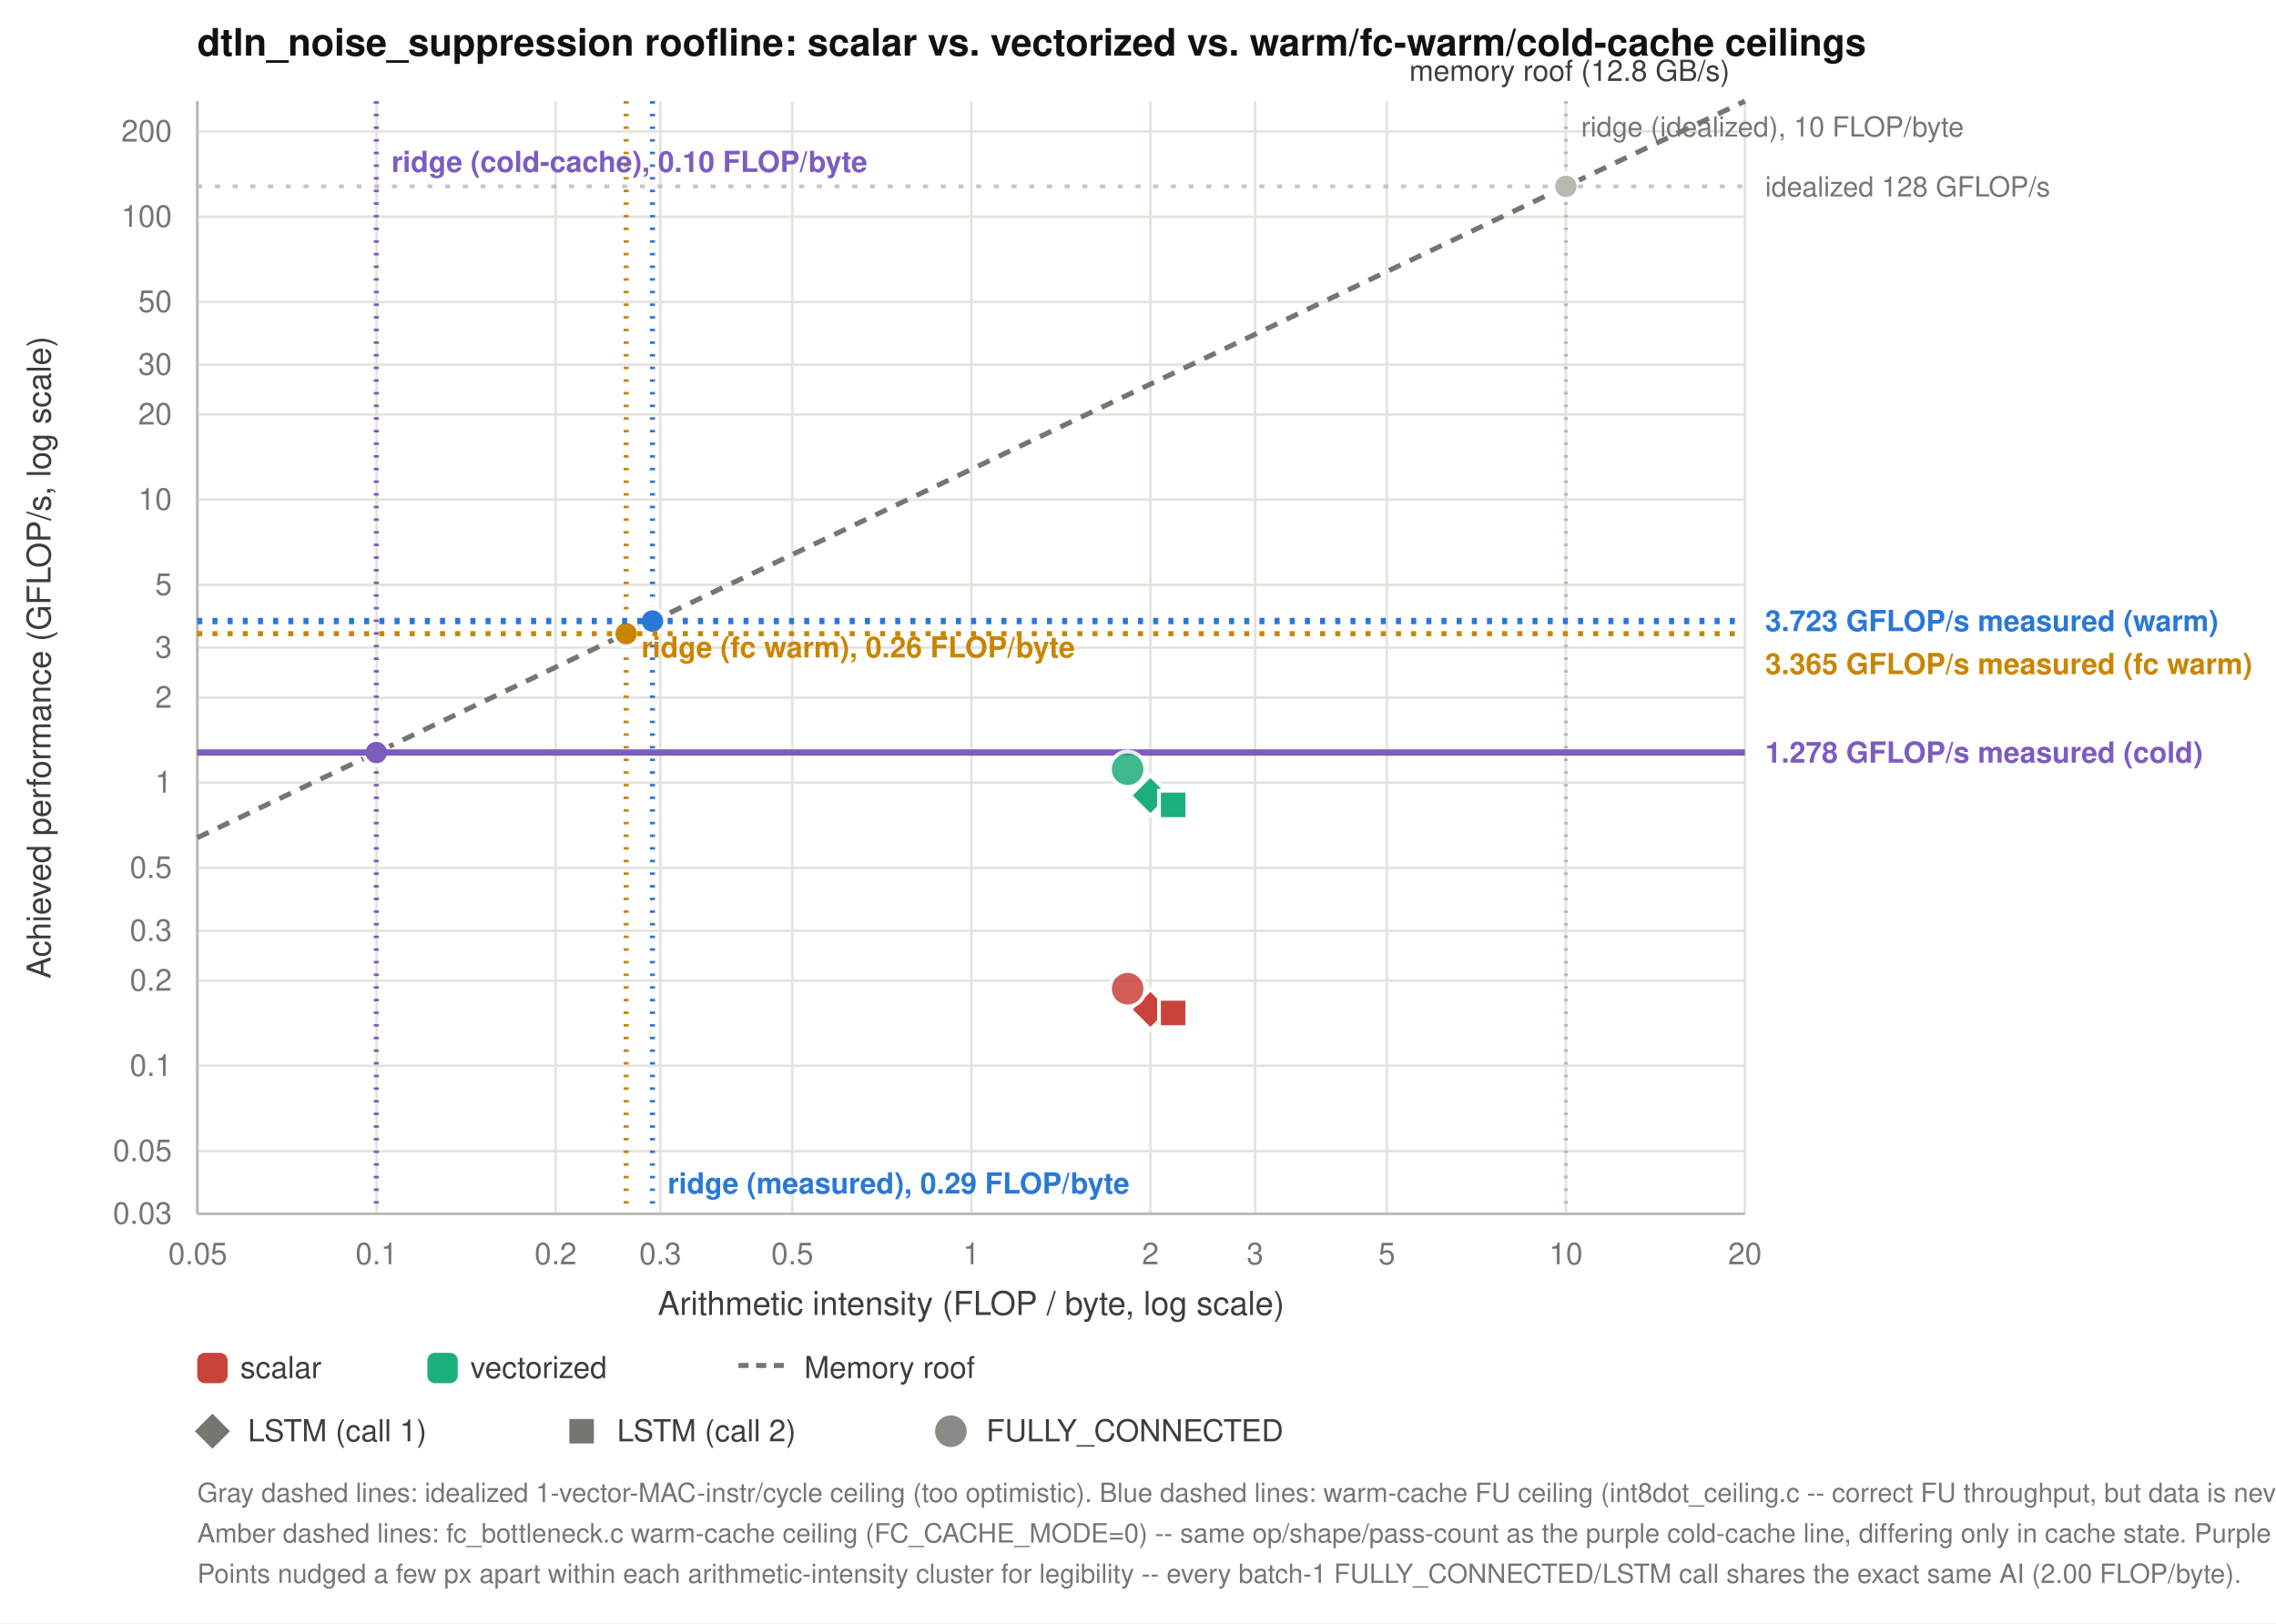
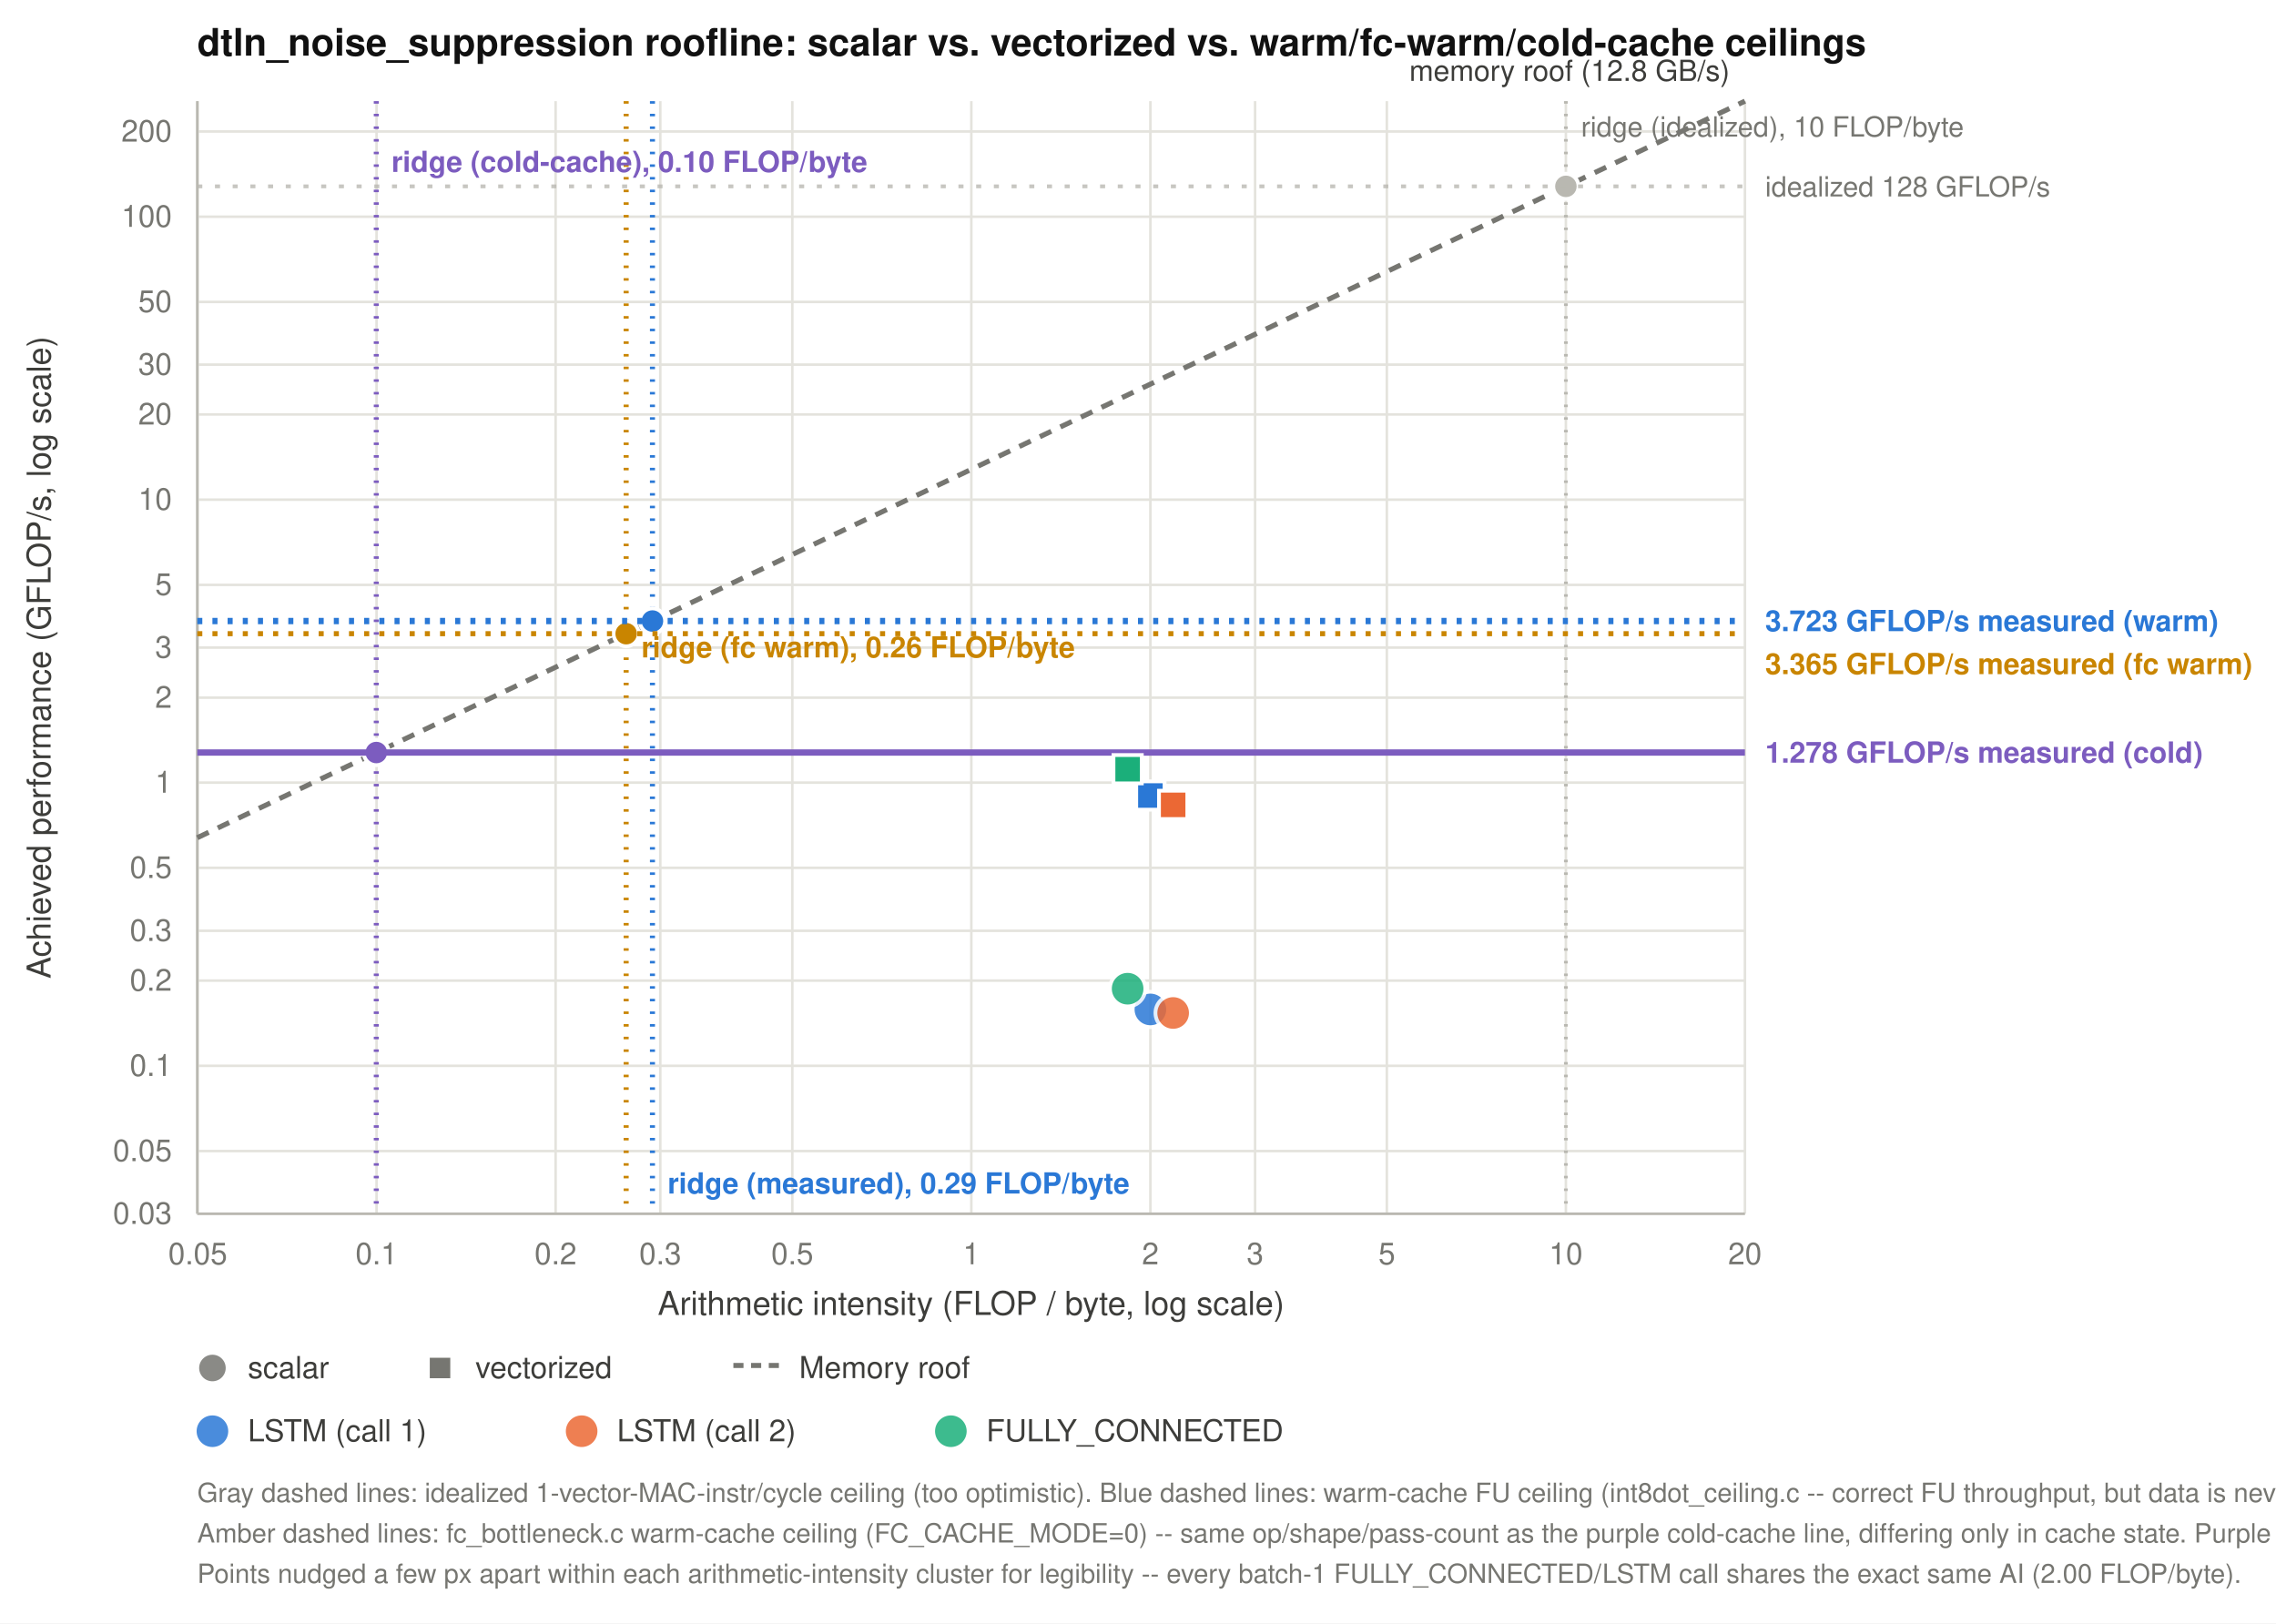
<svg xmlns="http://www.w3.org/2000/svg" viewBox="0 0 900 642" font-family="Helvetica, Arial, sans-serif">
  <rect x="0" y="0" width="900" height="642" fill="#ffffff" />
  <text x="78" y="22" font-size="15" fill="#111111" font-weight="700">dtln_noise_suppression roofline: scalar vs. vectorized vs. warm/fc-warm/cold-cache ceilings</text>
  <line x1="78.2" y1="40" x2="78.2" y2="480" stroke="#e4e3dd" stroke-width="1" />
  <text x="78.2" y="500" font-size="12" fill="#767671" text-anchor="middle">0.05</text>
  <line x1="148.9" y1="40" x2="148.9" y2="480" stroke="#e4e3dd" stroke-width="1" />
  <text x="148.9" y="500" font-size="12" fill="#767671" text-anchor="middle">0.1</text>
  <line x1="219.7" y1="40" x2="219.7" y2="480" stroke="#e4e3dd" stroke-width="1" />
  <text x="219.7" y="500" font-size="12" fill="#767671" text-anchor="middle">0.2</text>
  <line x1="261.1" y1="40" x2="261.1" y2="480" stroke="#e4e3dd" stroke-width="1" />
  <text x="261.1" y="500" font-size="12" fill="#767671" text-anchor="middle">0.3</text>
  <line x1="313.3" y1="40" x2="313.3" y2="480" stroke="#e4e3dd" stroke-width="1" />
  <text x="313.3" y="500" font-size="12" fill="#767671" text-anchor="middle">0.5</text>
  <line x1="384.1" y1="40" x2="384.1" y2="480" stroke="#e4e3dd" stroke-width="1" />
  <text x="384.1" y="500" font-size="12" fill="#767671" text-anchor="middle">1</text>
  <line x1="454.9" y1="40" x2="454.9" y2="480" stroke="#e4e3dd" stroke-width="1" />
  <text x="454.9" y="500" font-size="12" fill="#767671" text-anchor="middle">2</text>
  <line x1="496.3" y1="40" x2="496.3" y2="480" stroke="#e4e3dd" stroke-width="1" />
  <text x="496.3" y="500" font-size="12" fill="#767671" text-anchor="middle">3</text>
  <line x1="548.4" y1="40" x2="548.4" y2="480" stroke="#e4e3dd" stroke-width="1" />
  <text x="548.4" y="500" font-size="12" fill="#767671" text-anchor="middle">5</text>
  <line x1="619.2" y1="40" x2="619.2" y2="480" stroke="#e4e3dd" stroke-width="1" />
  <text x="619.2" y="500" font-size="12" fill="#767671" text-anchor="middle">10</text>
  <line x1="690.0" y1="40" x2="690.0" y2="480" stroke="#e4e3dd" stroke-width="1" />
  <text x="690.0" y="500" font-size="12" fill="#767671" text-anchor="middle">20</text>
  <line x1="78" y1="480.0" x2="690" y2="480.0" stroke="#e4e3dd" stroke-width="1" />
  <text x="68" y="484.0" font-size="12" fill="#767671" text-anchor="end">0.03</text>
  <line x1="78" y1="455.2" x2="690" y2="455.2" stroke="#e4e3dd" stroke-width="1" />
  <text x="68" y="459.2" font-size="12" fill="#767671" text-anchor="end">0.05</text>
  <line x1="78" y1="421.5" x2="690" y2="421.5" stroke="#e4e3dd" stroke-width="1" />
  <text x="68" y="425.5" font-size="12" fill="#767671" text-anchor="end">0.1</text>
  <line x1="78" y1="387.8" x2="690" y2="387.8" stroke="#e4e3dd" stroke-width="1" />
  <text x="68" y="391.8" font-size="12" fill="#767671" text-anchor="end">0.2</text>
  <line x1="78" y1="368.1" x2="690" y2="368.1" stroke="#e4e3dd" stroke-width="1" />
  <text x="68" y="372.1" font-size="12" fill="#767671" text-anchor="end">0.3</text>
  <line x1="78" y1="343.2" x2="690" y2="343.2" stroke="#e4e3dd" stroke-width="1" />
  <text x="68" y="347.2" font-size="12" fill="#767671" text-anchor="end">0.5</text>
  <line x1="78" y1="309.5" x2="690" y2="309.5" stroke="#e4e3dd" stroke-width="1" />
  <text x="68" y="313.5" font-size="12" fill="#767671" text-anchor="end">1</text>
  <line x1="78" y1="275.9" x2="690" y2="275.9" stroke="#e4e3dd" stroke-width="1" />
  <text x="68" y="279.9" font-size="12" fill="#767671" text-anchor="end">2</text>
  <line x1="78" y1="256.1" x2="690" y2="256.1" stroke="#e4e3dd" stroke-width="1" />
  <text x="68" y="260.1" font-size="12" fill="#767671" text-anchor="end">3</text>
  <line x1="78" y1="231.3" x2="690" y2="231.3" stroke="#e4e3dd" stroke-width="1" />
  <text x="68" y="235.3" font-size="12" fill="#767671" text-anchor="end">5</text>
  <line x1="78" y1="197.6" x2="690" y2="197.6" stroke="#e4e3dd" stroke-width="1" />
  <text x="68" y="201.6" font-size="12" fill="#767671" text-anchor="end">10</text>
  <line x1="78" y1="163.9" x2="690" y2="163.9" stroke="#e4e3dd" stroke-width="1" />
  <text x="68" y="167.9" font-size="12" fill="#767671" text-anchor="end">20</text>
  <line x1="78" y1="144.2" x2="690" y2="144.2" stroke="#e4e3dd" stroke-width="1" />
  <text x="68" y="148.2" font-size="12" fill="#767671" text-anchor="end">30</text>
  <line x1="78" y1="119.4" x2="690" y2="119.4" stroke="#e4e3dd" stroke-width="1" />
  <text x="68" y="123.4" font-size="12" fill="#767671" text-anchor="end">50</text>
  <line x1="78" y1="85.7" x2="690" y2="85.7" stroke="#e4e3dd" stroke-width="1" />
  <text x="68" y="89.7" font-size="12" fill="#767671" text-anchor="end">100</text>
  <line x1="78" y1="52.0" x2="690" y2="52.0" stroke="#e4e3dd" stroke-width="1" />
  <text x="68" y="56.0" font-size="12" fill="#767671" text-anchor="end">200</text>
  <line x1="78" y1="480" x2="690" y2="480" stroke="#b9b8b1" stroke-width="1" />
  <line x1="78" y1="40" x2="78" y2="480" stroke="#b9b8b1" stroke-width="1" />
  <text x="384.0" y="520" font-size="13" fill="#3d3d3a" text-anchor="middle">Arithmetic intensity (FLOP / byte, log scale)</text>
  <text x="20" y="260.0" font-size="13" fill="#3d3d3a" text-anchor="middle" transform="rotate(-90 20 260.0)">Achieved performance (GFLOP/s, log scale)</text>
  <line x1="78.0" y1="331.3" x2="690.0" y2="40.0" stroke="#767671" stroke-width="2" stroke-dasharray="5 4" />
  <text x="684.0" y="32.0" font-size="11.5" fill="#3d3d3a" text-anchor="end">memory roof (12.8 GB/s)</text>
  <line x1="258.0" y1="40" x2="258.0" y2="480" stroke="#2a78d6" stroke-width="2" stroke-dasharray="1 4" />
  <circle cx="258.0" cy="245.6" r="5" fill="#2a78d6" stroke="#ffffff" stroke-width="1.5" />
  <text x="264.0" y="472" font-size="11.5" fill="#2a78d6" font-weight="700">ridge (measured), 0.29 FLOP/byte</text>
  <line x1="247.6" y1="40" x2="247.6" y2="480" stroke="#c98500" stroke-width="2" stroke-dasharray="1 4" />
  <circle cx="247.6" cy="250.6" r="5" fill="#c98500" stroke="#ffffff" stroke-width="1.5" />
  <text x="253.6" y="260.0" font-size="11.5" fill="#c98500" font-weight="700">ridge (fc warm), 0.26 FLOP/byte</text>
  <line x1="148.8" y1="40" x2="148.8" y2="480" stroke="#7c5cbf" stroke-width="2" stroke-dasharray="1 4" />
  <circle cx="148.8" cy="297.6" r="5" fill="#7c5cbf" stroke="#ffffff" stroke-width="1.5" />
  <text x="154.8" y="68" font-size="11.5" fill="#7c5cbf" font-weight="700">ridge (cold-cache), 0.10 FLOP/byte</text>
  <line x1="619.2" y1="40" x2="619.2" y2="480" stroke="#b9b8b1" stroke-width="1.5" stroke-dasharray="1 4" />
  <circle cx="619.2" cy="73.7" r="5" fill="#b9b8b1" stroke="#ffffff" stroke-width="1.5" />
  <text x="625.2" y="54" font-size="11" fill="#767671">ridge (idealized), 10 FLOP/byte</text>
  <line x1="78" y1="73.7" x2="690" y2="73.7" stroke="#b9b8b1" stroke-width="1.5" stroke-dasharray="2 5" opacity="0.8" />
  <text x="698" y="77.7" font-size="11" fill="#767671">idealized 128 GFLOP/s</text>
  <line x1="78" y1="245.6" x2="690" y2="245.6" stroke="#2a78d6" stroke-width="2.5" stroke-dasharray="2 4" />
  <text x="698" y="249.6" font-size="11.5" fill="#2a78d6" font-weight="700">3.723 GFLOP/s measured (warm)</text>
  <line x1="78" y1="250.6" x2="690" y2="250.6" stroke="#c98500" stroke-width="2" stroke-dasharray="2 4" />
  <text x="698" y="266.6" font-size="11.5" fill="#c98500" font-weight="700">3.365 GFLOP/s measured (fc warm)</text>
  <line x1="78" y1="297.6" x2="690" y2="297.6" stroke="#7c5cbf" stroke-width="2.5" />
  <text x="698" y="301.6" font-size="11.5" fill="#7c5cbf" font-weight="700">1.278 GFLOP/s measured (cold)</text>
-   <polygon points="454.9,391.2 462.9,399.2 454.9,407.2 446.9,399.2" fill="#c9433a" stroke="#ffffff" stroke-width="1.5" />
-   <polygon points="454.9,306.6 462.9,314.6 454.9,322.6 446.9,314.6" fill="#1baf7a" stroke="#ffffff" stroke-width="1.5" />
-   <rect x="458.3" y="395.0" width="11.2" height="11.2" fill="#c9433a" stroke="#ffffff" stroke-width="1.5" />
-   <rect x="458.3" y="312.7" width="11.2" height="11.2" fill="#1baf7a" stroke="#ffffff" stroke-width="1.5" />
-   <circle cx="445.9" cy="391.0" r="7" fill="#c9433a" stroke="#ffffff" stroke-width="1.5" opacity="0.85" />
-   <circle cx="445.9" cy="304.2" r="7" fill="#1baf7a" stroke="#ffffff" stroke-width="1.5" opacity="0.85" />
-   <rect x="78" y="535" width="12" height="12" rx="3" fill="#c9433a" />
-   <text x="95" y="545" font-size="12" fill="#3d3d3a">scalar</text>
-   <rect x="169" y="535" width="12" height="12" rx="3" fill="#1baf7a" />
-   <text x="186" y="545" font-size="12" fill="#3d3d3a">vectorized</text>
-   <line x1="292" y1="540" x2="312" y2="540" stroke="#767671" stroke-width="2" stroke-dasharray="4 3" />
-   <text x="318" y="545" font-size="12" fill="#3d3d3a">Memory roof</text>
-   <polygon points="84.0,558.0 92.0,566.0 84.0,574.0 76.0,566.0" fill="#767671" stroke="#ffffff" stroke-width="1.5" />
+   <circle cx="454.9" cy="399.2" r="7" fill="#2a78d6" stroke="#ffffff" stroke-width="1.5" opacity="0.85" />
+   <rect x="449.3" y="309.0" width="11.2" height="11.2" fill="#2a78d6" stroke="#ffffff" stroke-width="1.5" />
+   <circle cx="463.9" cy="400.6" r="7" fill="#eb6834" stroke="#ffffff" stroke-width="1.5" opacity="0.85" />
+   <rect x="458.3" y="312.7" width="11.2" height="11.2" fill="#eb6834" stroke="#ffffff" stroke-width="1.5" />
+   <circle cx="445.9" cy="391.0" r="7" fill="#1baf7a" stroke="#ffffff" stroke-width="1.5" opacity="0.85" />
+   <rect x="440.3" y="298.6" width="11.2" height="11.2" fill="#1baf7a" stroke="#ffffff" stroke-width="1.5" />
+   <circle cx="84.0" cy="541.0" r="6" fill="#767671" stroke="#ffffff" stroke-width="1.5" opacity="0.85" />
+   <text x="98" y="545" font-size="12" fill="#3d3d3a">scalar</text>
+   <rect x="169.2" y="536.2" width="9.6" height="9.6" fill="#767671" stroke="#ffffff" stroke-width="1.5" />
+   <text x="188" y="545" font-size="12" fill="#3d3d3a">vectorized</text>
+   <line x1="290" y1="540" x2="310" y2="540" stroke="#767671" stroke-width="2" stroke-dasharray="4 3" />
+   <text x="316" y="545" font-size="12" fill="#3d3d3a">Memory roof</text>
+   <circle cx="84.0" cy="566.0" r="7" fill="#2a78d6" stroke="#ffffff" stroke-width="1.5" opacity="0.85" />
  <text x="98" y="570" font-size="12" fill="#3d3d3a">LSTM (call 1)</text>
-   <rect x="224.4" y="560.4" width="11.2" height="11.2" fill="#767671" stroke="#ffffff" stroke-width="1.5" />
+   <circle cx="230.0" cy="566.0" r="7" fill="#eb6834" stroke="#ffffff" stroke-width="1.5" opacity="0.85" />
  <text x="244" y="570" font-size="12" fill="#3d3d3a">LSTM (call 2)</text>
-   <circle cx="376.0" cy="566.0" r="7" fill="#767671" stroke="#ffffff" stroke-width="1.5" opacity="0.85" />
+   <circle cx="376.0" cy="566.0" r="7" fill="#1baf7a" stroke="#ffffff" stroke-width="1.5" opacity="0.85" />
  <text x="390" y="570" font-size="12" fill="#3d3d3a">FULLY_CONNECTED</text>
  <text x="78" y="594" font-size="10.5" fill="#767671">Gray dashed lines: idealized 1-vector-MAC-instr/cycle ceiling (too optimistic). Blue dashed lines: warm-cache FU ceiling (int8dot_ceiling.c -- correct FU throughput, but data is never actually this cached).</text>
  <text x="78" y="610" font-size="10.5" fill="#767671">Amber dashed lines: fc_bottleneck.c warm-cache ceiling (FC_CACHE_MODE=0) -- same op/shape/pass-count as the purple cold-cache line, differing only in cache state. Purple solid line: cold-cache ceiling (FC_CACHE_MODE=1) -- the ceiling that actually applies here, since dtln_noise_suppression's single Invoke() call reads every weight tensor exactly once, never cached.</text>
  <text x="78" y="626" font-size="10.5" fill="#767671">Points nudged a few px apart within each arithmetic-intensity cluster for legibility -- every batch-1 FULLY_CONNECTED/LSTM call shares the exact same AI (2.00 FLOP/byte).</text>
</svg>
